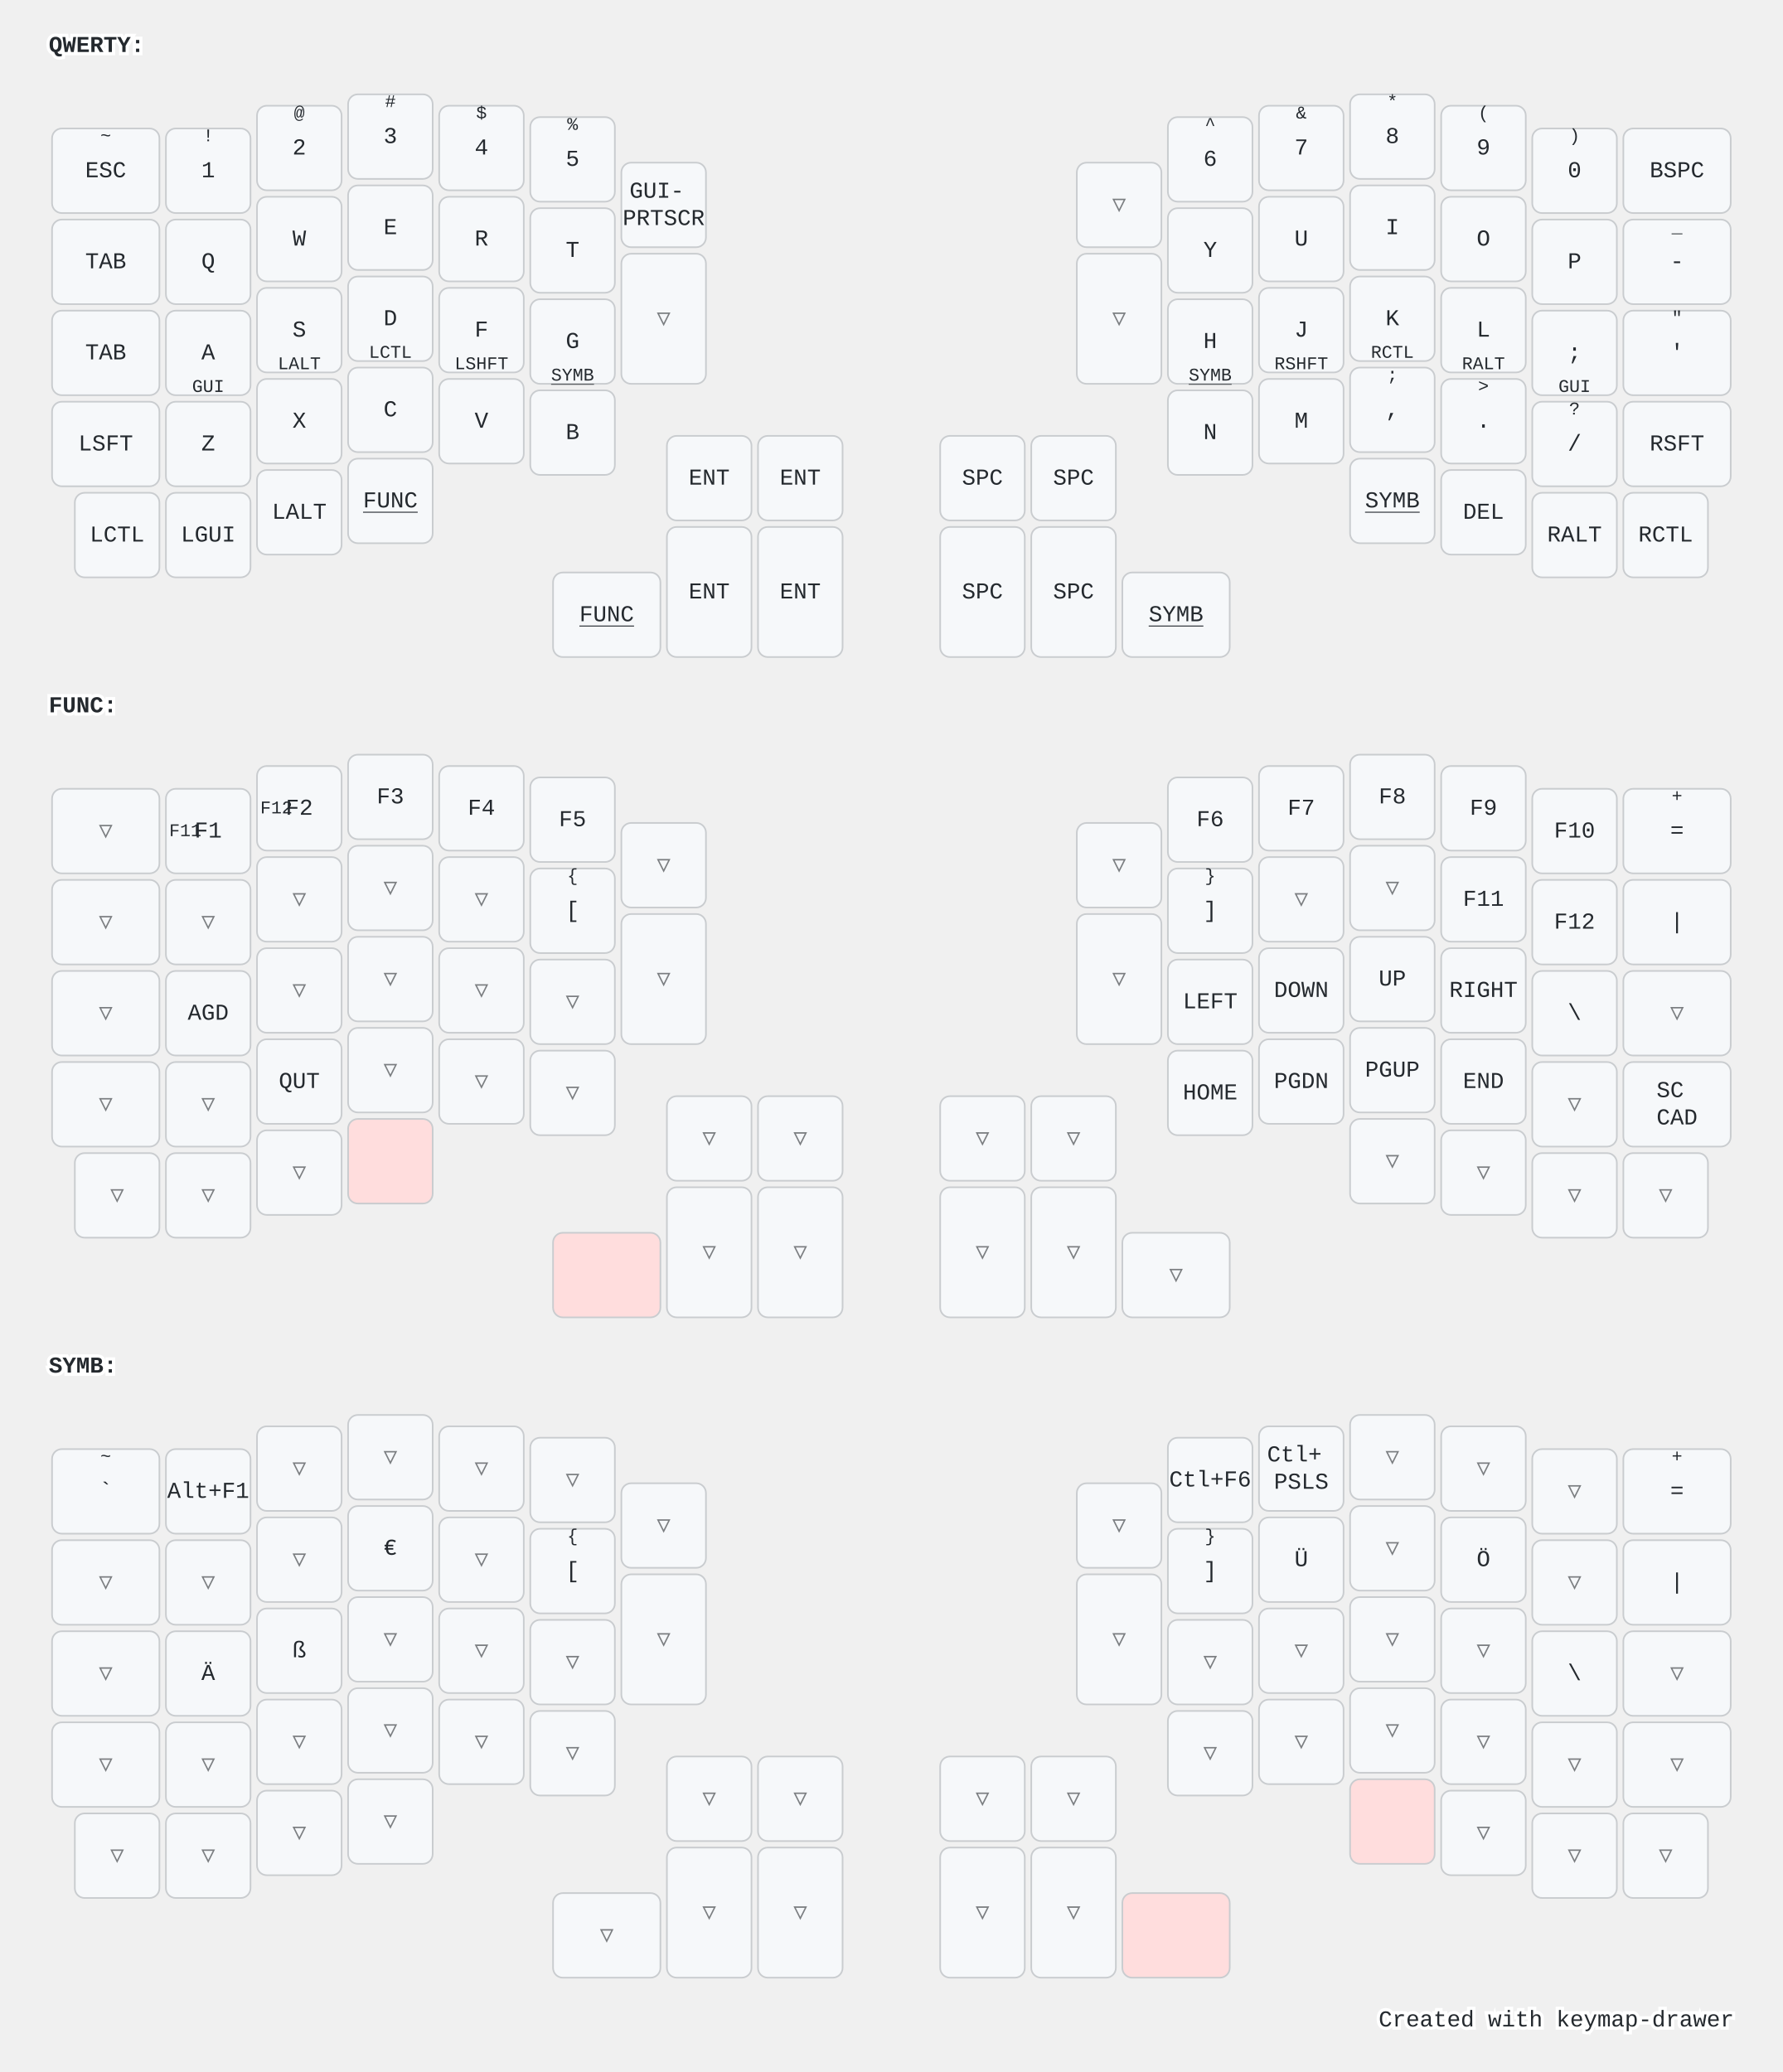
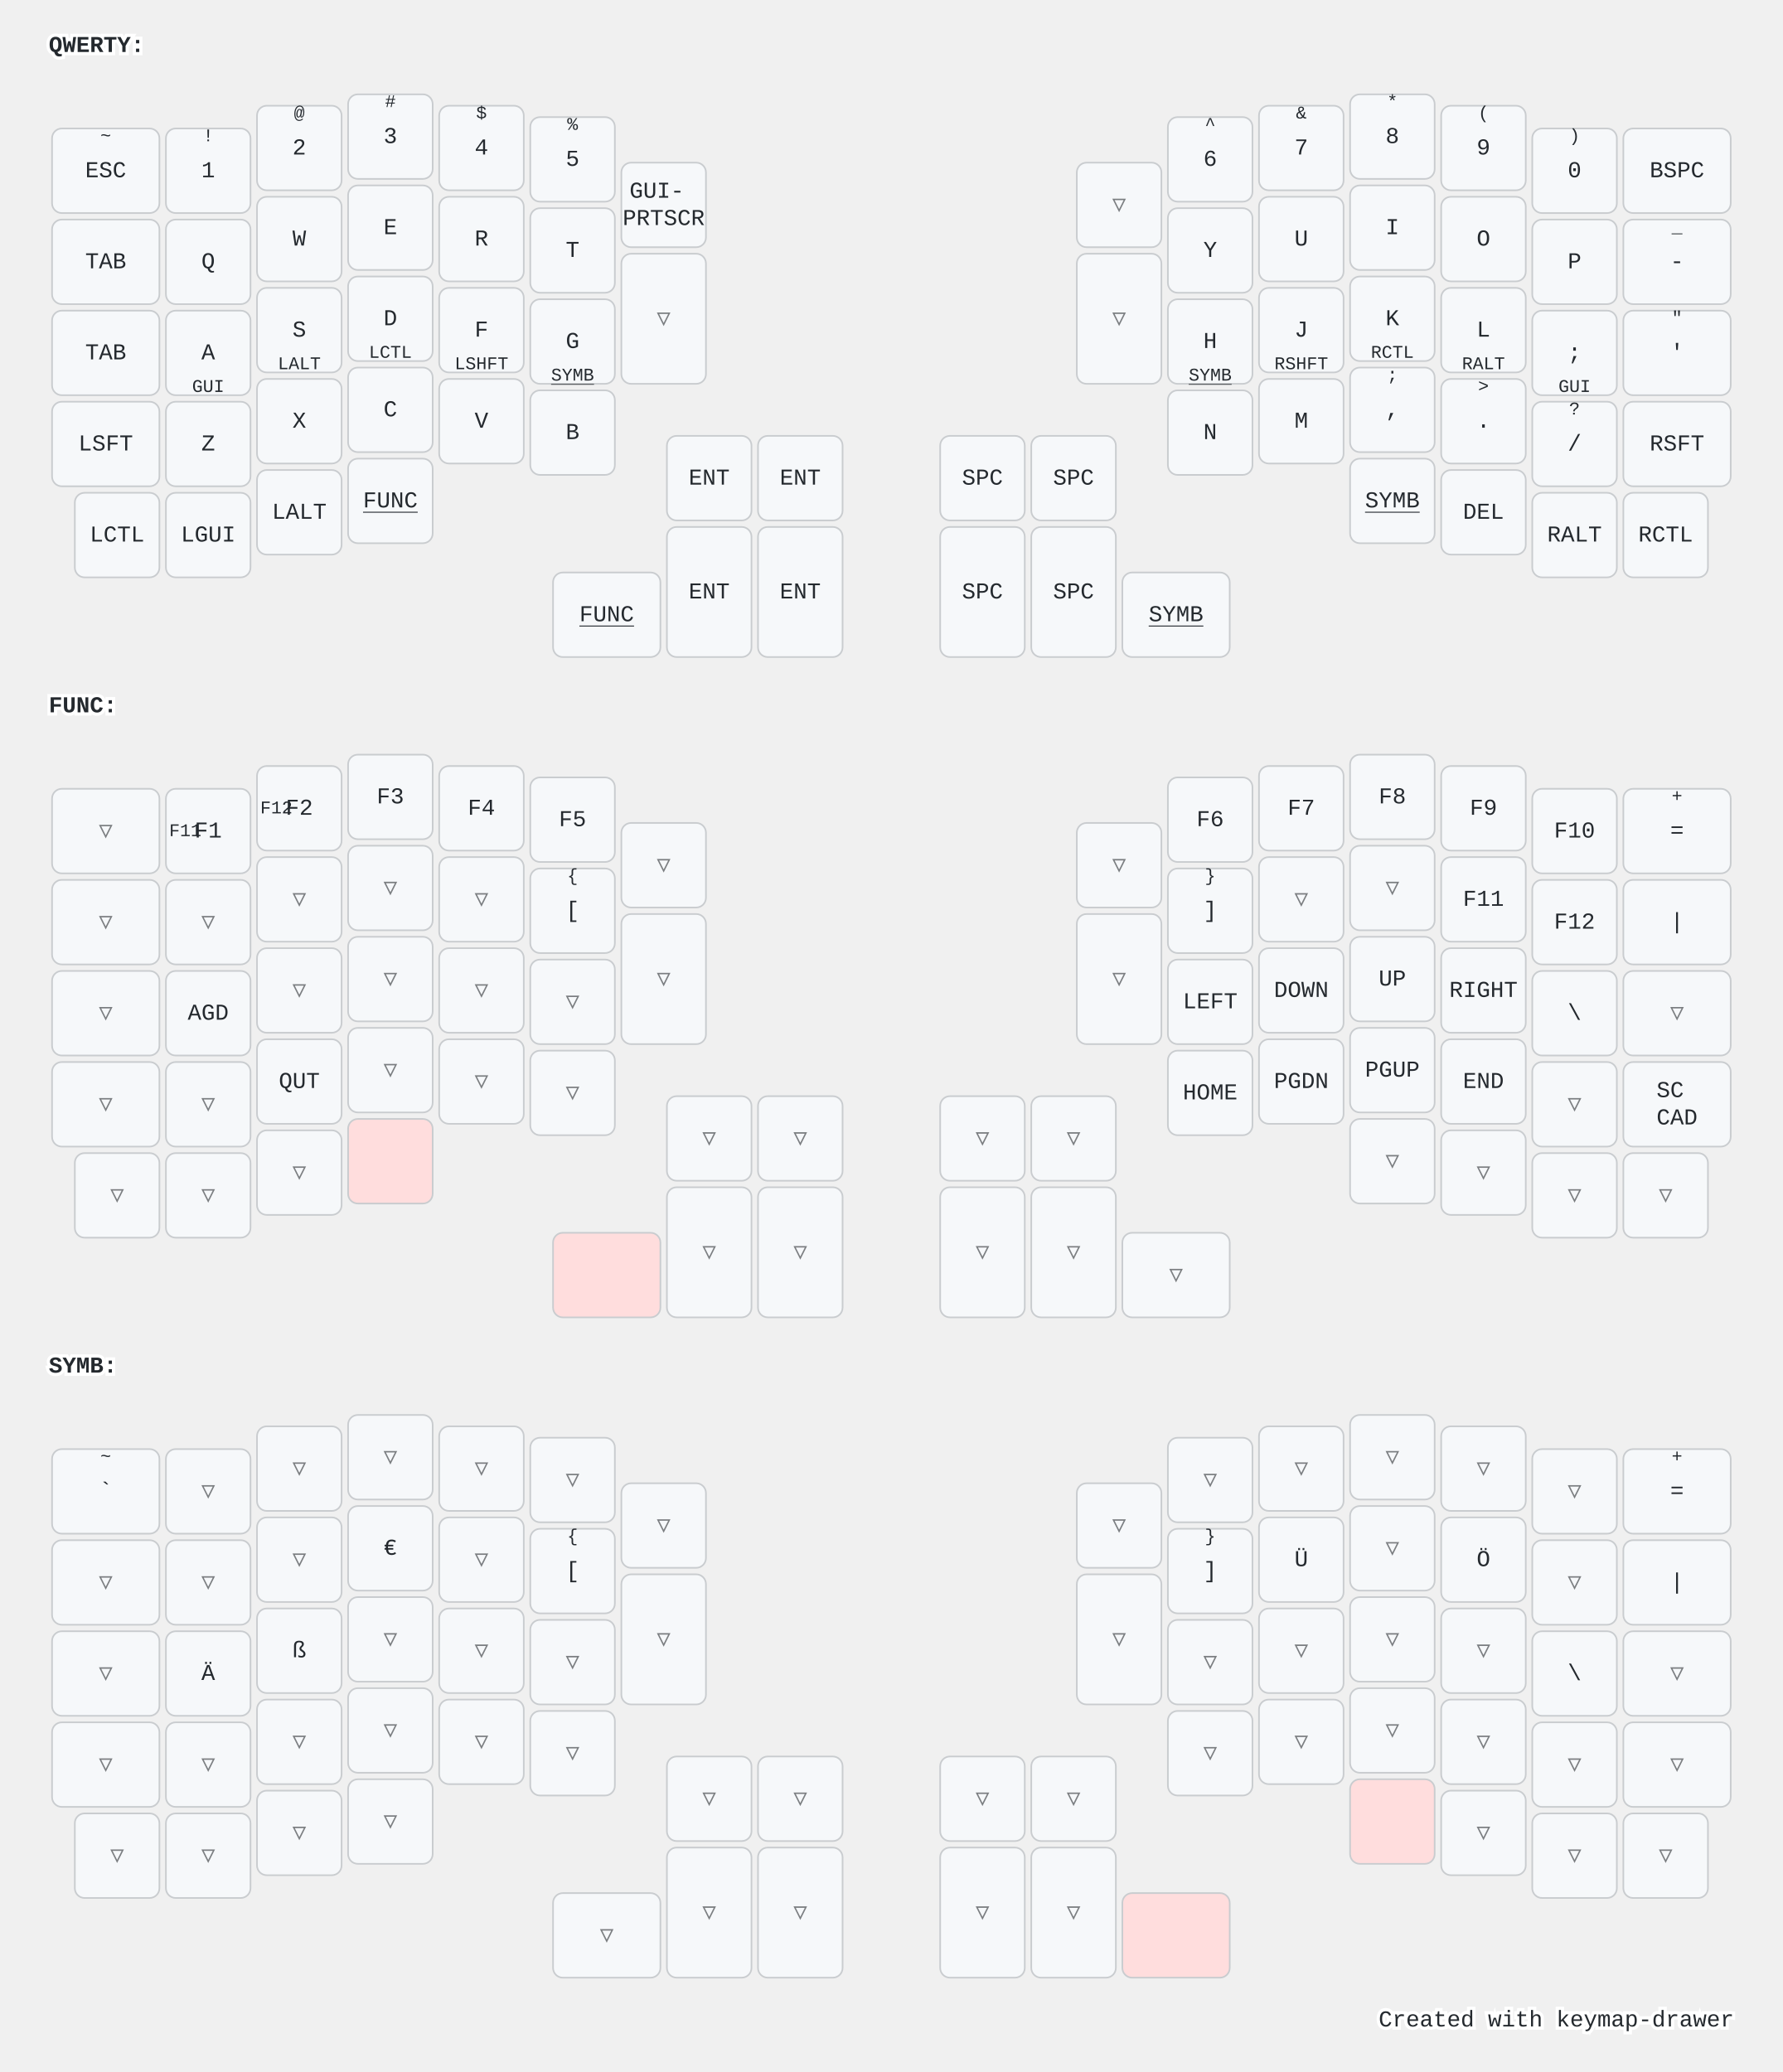
<svg xmlns="http://www.w3.org/2000/svg" width="1096" height="1274" viewBox="0 0 1096 1274" class="keymap">
  <style>/* inherit to force styles through use tags */
svg path {
    fill: inherit;
}

/* font and background color specifications */
svg.keymap {
    font-family: SFMono-Regular,Consolas,Liberation Mono,Menlo,monospace;
    font-size: 14px;
    font-kerning: normal;
    text-rendering: optimizeLegibility;
    fill: #24292e;
}

/* default key styling */
rect.key {
    fill: #f6f8fa;
}

rect.key, rect.combo {
    stroke: #c9cccf;
    stroke-width: 1;
}

/* default key side styling, only used is draw_key_sides is set */
rect.side {
    filter: brightness(90%);
}

/* color accent for combo boxes */
rect.combo, rect.combo-separate {
    fill: #cdf;
}

/* color accent for held keys */
rect.held, rect.combo.held {
    fill: #fdd;
}

/* color accent for ghost (optional) keys */
rect.ghost, rect.combo.ghost {
    stroke-dasharray: 4, 4;
    stroke-width: 2;
}

text {
    text-anchor: middle;
    dominant-baseline: middle;
}

/* styling for layer labels */
text.label {
    font-weight: bold;
    text-anchor: start;
    stroke: white;
    stroke-width: 4;
    paint-order: stroke;
}

/* styling for optional footer */
text.footer {
    text-anchor: end;
    dominant-baseline: auto;
    stroke: white;
    stroke-width: 4;
    paint-order: stroke;
}

/* styling for combo tap, and key non-tap label text */
text.combo, text.hold, text.shifted, text.left, text.right {
    font-size: 11px;
}

text.hold {
    text-anchor: middle;
    dominant-baseline: auto;
}

text.shifted {
    text-anchor: middle;
    dominant-baseline: hanging;
}

text.left {
    text-anchor: start;
}

text.right {
    text-anchor: end;
}

text.layer-activator {
    text-decoration: underline;
}

/* styling for hold/shifted label text in combo box */
text.combo.hold, text.combo.shifted, text.combo.left, text.combo.right {
    font-size: 8px;
}

/* lighter symbol for transparent keys */
text.trans {
    fill: #7b7e81;
}

/* styling for combo dendrons */
path.combo {
    stroke-width: 1;
    stroke: gray;
    fill: none;
}

/* Start Tabler Icons Cleanup */
/* cannot use height/width with glyphs */
.icon-tabler &gt; path {
    fill: inherit;
    stroke: inherit;
    stroke-width: 2;
}
/* hide tabler's default box */
.icon-tabler &gt; path[stroke="none"][fill="none"] {
    visibility: hidden;
}
/* End Tabler Icons Cleanup */

@media (prefers-color-scheme: dark) {
svg.keymap { fill: #d1d6db; }
rect.key { fill: #3f4750; }
rect.key, rect.combo { stroke: #60666c; }
rect.combo, rect.combo-separate { fill: #1f3d7a; }
rect.held, rect.combo.held { fill: #854747; }
text.label, text.footer { stroke: black; }
text.trans { fill: #7e8184; }
path.combo { stroke: #7f7f7f; }

}</style>
  <g transform="translate(30, 0)" class="layer-QWERTY">
    <text x="0" y="28" class="label" id="QWERTY">QWERTY:</text>
    <g transform="translate(0, 56)">
      <g transform="translate(35, 49)" class="key keypos-0">
        <rect rx="6" ry="6" x="-33" y="-26" width="66" height="52" class="key" />
        <text x="0" y="0" class="key tap">ESC</text>
        <text x="0" y="-24" class="key shifted">~</text>
      </g>
      <g transform="translate(98, 49)" class="key keypos-1">
        <rect rx="6" ry="6" x="-26" y="-26" width="52" height="52" class="key" />
        <text x="0" y="0" class="key tap">1</text>
        <text x="0" y="-24" class="key shifted">!</text>
      </g>
      <g transform="translate(154, 35)" class="key keypos-2">
        <rect rx="6" ry="6" x="-26" y="-26" width="52" height="52" class="key" />
        <text x="0" y="0" class="key tap">2</text>
        <text x="0" y="-24" class="key shifted">@</text>
      </g>
      <g transform="translate(210, 28)" class="key keypos-3">
        <rect rx="6" ry="6" x="-26" y="-26" width="52" height="52" class="key" />
        <text x="0" y="0" class="key tap">3</text>
        <text x="0" y="-24" class="key shifted">#</text>
      </g>
      <g transform="translate(266, 35)" class="key keypos-4">
        <rect rx="6" ry="6" x="-26" y="-26" width="52" height="52" class="key" />
        <text x="0" y="0" class="key tap">4</text>
        <text x="0" y="-24" class="key shifted">$</text>
      </g>
      <g transform="translate(322, 42)" class="key keypos-5">
        <rect rx="6" ry="6" x="-26" y="-26" width="52" height="52" class="key" />
        <text x="0" y="0" class="key tap">5</text>
        <text x="0" y="-24" class="key shifted">%</text>
      </g>
      <g transform="translate(714, 42)" class="key keypos-6">
        <rect rx="6" ry="6" x="-26" y="-26" width="52" height="52" class="key" />
        <text x="0" y="0" class="key tap">6</text>
        <text x="0" y="-24" class="key shifted">^</text>
      </g>
      <g transform="translate(770, 35)" class="key keypos-7">
        <rect rx="6" ry="6" x="-26" y="-26" width="52" height="52" class="key" />
        <text x="0" y="0" class="key tap">7</text>
        <text x="0" y="-24" class="key shifted">&amp;</text>
      </g>
      <g transform="translate(826, 28)" class="key keypos-8">
        <rect rx="6" ry="6" x="-26" y="-26" width="52" height="52" class="key" />
        <text x="0" y="0" class="key tap">8</text>
        <text x="0" y="-24" class="key shifted">*</text>
      </g>
      <g transform="translate(882, 35)" class="key keypos-9">
        <rect rx="6" ry="6" x="-26" y="-26" width="52" height="52" class="key" />
        <text x="0" y="0" class="key tap">9</text>
        <text x="0" y="-24" class="key shifted">(</text>
      </g>
      <g transform="translate(938, 49)" class="key keypos-10">
        <rect rx="6" ry="6" x="-26" y="-26" width="52" height="52" class="key" />
        <text x="0" y="0" class="key tap">0</text>
        <text x="0" y="-24" class="key shifted">)</text>
      </g>
      <g transform="translate(1001, 49)" class="key keypos-11">
        <rect rx="6" ry="6" x="-33" y="-26" width="66" height="52" class="key" />
        <text x="0" y="0" class="key tap">BSPC</text>
      </g>
      <g transform="translate(35, 105)" class="key keypos-12">
        <rect rx="6" ry="6" x="-33" y="-26" width="66" height="52" class="key" />
        <text x="0" y="0" class="key tap">TAB</text>
      </g>
      <g transform="translate(98, 105)" class="key keypos-13">
        <rect rx="6" ry="6" x="-26" y="-26" width="52" height="52" class="key" />
        <text x="0" y="0" class="key tap">Q</text>
      </g>
      <g transform="translate(154, 91)" class="key keypos-14">
        <rect rx="6" ry="6" x="-26" y="-26" width="52" height="52" class="key" />
        <text x="0" y="0" class="key tap">W</text>
      </g>
      <g transform="translate(210, 84)" class="key keypos-15">
        <rect rx="6" ry="6" x="-26" y="-26" width="52" height="52" class="key" />
        <text x="0" y="0" class="key tap">E</text>
      </g>
      <g transform="translate(266, 91)" class="key keypos-16">
        <rect rx="6" ry="6" x="-26" y="-26" width="52" height="52" class="key" />
        <text x="0" y="0" class="key tap">R</text>
      </g>
      <g transform="translate(322, 98)" class="key keypos-17">
        <rect rx="6" ry="6" x="-26" y="-26" width="52" height="52" class="key" />
        <text x="0" y="0" class="key tap">T</text>
      </g>
      <g transform="translate(378, 70)" class="key keypos-18">
        <rect rx="6" ry="6" x="-26" y="-26" width="52" height="52" class="key" />
        <text x="0" y="0" class="key tap">
          <tspan x="0" dy="-0.6em">GUI-</tspan>
          <tspan x="0" dy="1.2em">PRTSCR</tspan>
        </text>
      </g>
      <g transform="translate(658, 70)" class="key trans keypos-19">
        <rect rx="6" ry="6" x="-26" y="-26" width="52" height="52" class="key trans" />
        <text x="0" y="0" class="key trans tap">▽</text>
      </g>
      <g transform="translate(714, 98)" class="key keypos-20">
        <rect rx="6" ry="6" x="-26" y="-26" width="52" height="52" class="key" />
        <text x="0" y="0" class="key tap">Y</text>
      </g>
      <g transform="translate(770, 91)" class="key keypos-21">
        <rect rx="6" ry="6" x="-26" y="-26" width="52" height="52" class="key" />
        <text x="0" y="0" class="key tap">U</text>
      </g>
      <g transform="translate(826, 84)" class="key keypos-22">
        <rect rx="6" ry="6" x="-26" y="-26" width="52" height="52" class="key" />
        <text x="0" y="0" class="key tap">I</text>
      </g>
      <g transform="translate(882, 91)" class="key keypos-23">
        <rect rx="6" ry="6" x="-26" y="-26" width="52" height="52" class="key" />
        <text x="0" y="0" class="key tap">O</text>
      </g>
      <g transform="translate(938, 105)" class="key keypos-24">
        <rect rx="6" ry="6" x="-26" y="-26" width="52" height="52" class="key" />
        <text x="0" y="0" class="key tap">P</text>
      </g>
      <g transform="translate(1001, 105)" class="key keypos-25">
        <rect rx="6" ry="6" x="-33" y="-26" width="66" height="52" class="key" />
        <text x="0" y="0" class="key tap">-</text>
        <text x="0" y="-24" class="key shifted">_</text>
      </g>
      <g transform="translate(35, 161)" class="key keypos-26">
        <rect rx="6" ry="6" x="-33" y="-26" width="66" height="52" class="key" />
        <text x="0" y="0" class="key tap">TAB</text>
      </g>
      <g transform="translate(98, 161)" class="key keypos-27">
        <rect rx="6" ry="6" x="-26" y="-26" width="52" height="52" class="key" />
        <text x="0" y="0" class="key tap">A</text>
        <text x="0" y="24" class="key hold">GUI</text>
      </g>
      <g transform="translate(154, 147)" class="key keypos-28">
        <rect rx="6" ry="6" x="-26" y="-26" width="52" height="52" class="key" />
        <text x="0" y="0" class="key tap">S</text>
        <text x="0" y="24" class="key hold">LALT</text>
      </g>
      <g transform="translate(210, 140)" class="key keypos-29">
        <rect rx="6" ry="6" x="-26" y="-26" width="52" height="52" class="key" />
        <text x="0" y="0" class="key tap">D</text>
        <text x="0" y="24" class="key hold">LCTL</text>
      </g>
      <g transform="translate(266, 147)" class="key keypos-30">
        <rect rx="6" ry="6" x="-26" y="-26" width="52" height="52" class="key" />
        <text x="0" y="0" class="key tap">F</text>
        <text x="0" y="24" class="key hold">LSHFT</text>
      </g>
      <g transform="translate(322, 154)" class="key keypos-31">
        <rect rx="6" ry="6" x="-26" y="-26" width="52" height="52" class="key" />
        <text x="0" y="0" class="key tap">G</text>
        <a href="#SYMB">
          <text x="0" y="24" class="key hold layer-activator">SYMB</text>
        </a>
      </g>
      <g transform="translate(378, 140)" class="key trans keypos-32">
        <rect rx="6" ry="6" x="-26" y="-40" width="52" height="80" class="key trans" />
        <text x="0" y="0" class="key trans tap">▽</text>
      </g>
      <g transform="translate(658, 140)" class="key trans keypos-33">
        <rect rx="6" ry="6" x="-26" y="-40" width="52" height="80" class="key trans" />
        <text x="0" y="0" class="key trans tap">▽</text>
      </g>
      <g transform="translate(714, 154)" class="key keypos-34">
        <rect rx="6" ry="6" x="-26" y="-26" width="52" height="52" class="key" />
        <text x="0" y="0" class="key tap">H</text>
        <a href="#SYMB">
          <text x="0" y="24" class="key hold layer-activator">SYMB</text>
        </a>
      </g>
      <g transform="translate(770, 147)" class="key keypos-35">
        <rect rx="6" ry="6" x="-26" y="-26" width="52" height="52" class="key" />
        <text x="0" y="0" class="key tap">J</text>
        <text x="0" y="24" class="key hold">RSHFT</text>
      </g>
      <g transform="translate(826, 140)" class="key keypos-36">
        <rect rx="6" ry="6" x="-26" y="-26" width="52" height="52" class="key" />
        <text x="0" y="0" class="key tap">K</text>
        <text x="0" y="24" class="key hold">RCTL</text>
      </g>
      <g transform="translate(882, 147)" class="key keypos-37">
        <rect rx="6" ry="6" x="-26" y="-26" width="52" height="52" class="key" />
        <text x="0" y="0" class="key tap">L</text>
        <text x="0" y="24" class="key hold">RALT</text>
      </g>
      <g transform="translate(938, 161)" class="key keypos-38">
        <rect rx="6" ry="6" x="-26" y="-26" width="52" height="52" class="key" />
        <text x="0" y="0" class="key tap">;</text>
        <text x="0" y="24" class="key hold">GUI</text>
      </g>
      <g transform="translate(1001, 161)" class="key keypos-39">
        <rect rx="6" ry="6" x="-33" y="-26" width="66" height="52" class="key" />
        <text x="0" y="0" class="key tap">'</text>
        <text x="0" y="-24" class="key shifted">"</text>
      </g>
      <g transform="translate(35, 217)" class="key keypos-40">
        <rect rx="6" ry="6" x="-33" y="-26" width="66" height="52" class="key" />
        <text x="0" y="0" class="key tap">LSFT</text>
      </g>
      <g transform="translate(98, 217)" class="key keypos-41">
        <rect rx="6" ry="6" x="-26" y="-26" width="52" height="52" class="key" />
        <text x="0" y="0" class="key tap">Z</text>
      </g>
      <g transform="translate(154, 203)" class="key keypos-42">
        <rect rx="6" ry="6" x="-26" y="-26" width="52" height="52" class="key" />
        <text x="0" y="0" class="key tap">X</text>
      </g>
      <g transform="translate(210, 196)" class="key keypos-43">
        <rect rx="6" ry="6" x="-26" y="-26" width="52" height="52" class="key" />
        <text x="0" y="0" class="key tap">C</text>
      </g>
      <g transform="translate(266, 203)" class="key keypos-44">
        <rect rx="6" ry="6" x="-26" y="-26" width="52" height="52" class="key" />
        <text x="0" y="0" class="key tap">V</text>
      </g>
      <g transform="translate(322, 210)" class="key keypos-45">
        <rect rx="6" ry="6" x="-26" y="-26" width="52" height="52" class="key" />
        <text x="0" y="0" class="key tap">B</text>
      </g>
      <g transform="translate(406, 238)" class="key keypos-46">
        <rect rx="6" ry="6" x="-26" y="-26" width="52" height="52" class="key" />
        <text x="0" y="0" class="key tap">ENT</text>
      </g>
      <g transform="translate(462, 238)" class="key keypos-47">
        <rect rx="6" ry="6" x="-26" y="-26" width="52" height="52" class="key" />
        <text x="0" y="0" class="key tap">ENT</text>
      </g>
      <g transform="translate(574, 238)" class="key keypos-48">
        <rect rx="6" ry="6" x="-26" y="-26" width="52" height="52" class="key" />
        <text x="0" y="0" class="key tap">SPC</text>
      </g>
      <g transform="translate(630, 238)" class="key keypos-49">
        <rect rx="6" ry="6" x="-26" y="-26" width="52" height="52" class="key" />
        <text x="0" y="0" class="key tap">SPC</text>
      </g>
      <g transform="translate(714, 210)" class="key keypos-50">
        <rect rx="6" ry="6" x="-26" y="-26" width="52" height="52" class="key" />
        <text x="0" y="0" class="key tap">N</text>
      </g>
      <g transform="translate(770, 203)" class="key keypos-51">
        <rect rx="6" ry="6" x="-26" y="-26" width="52" height="52" class="key" />
        <text x="0" y="0" class="key tap">M</text>
      </g>
      <g transform="translate(826, 196)" class="key keypos-52">
        <rect rx="6" ry="6" x="-26" y="-26" width="52" height="52" class="key" />
        <text x="0" y="0" class="key tap">,</text>
        <text x="0" y="-24" class="key shifted">;</text>
      </g>
      <g transform="translate(882, 203)" class="key keypos-53">
        <rect rx="6" ry="6" x="-26" y="-26" width="52" height="52" class="key" />
        <text x="0" y="0" class="key tap">.</text>
        <text x="0" y="-24" class="key shifted">&gt;</text>
      </g>
      <g transform="translate(938, 217)" class="key keypos-54">
        <rect rx="6" ry="6" x="-26" y="-26" width="52" height="52" class="key" />
        <text x="0" y="0" class="key tap">/</text>
        <text x="0" y="-24" class="key shifted">?</text>
      </g>
      <g transform="translate(1001, 217)" class="key keypos-55">
        <rect rx="6" ry="6" x="-33" y="-26" width="66" height="52" class="key" />
        <text x="0" y="0" class="key tap">RSFT</text>
      </g>
      <g transform="translate(42, 273)" class="key keypos-56">
        <rect rx="6" ry="6" x="-26" y="-26" width="52" height="52" class="key" />
        <text x="0" y="0" class="key tap">LCTL</text>
      </g>
      <g transform="translate(98, 273)" class="key keypos-57">
        <rect rx="6" ry="6" x="-26" y="-26" width="52" height="52" class="key" />
        <text x="0" y="0" class="key tap">LGUI</text>
      </g>
      <g transform="translate(154, 259)" class="key keypos-58">
        <rect rx="6" ry="6" x="-26" y="-26" width="52" height="52" class="key" />
        <text x="0" y="0" class="key tap">LALT</text>
      </g>
      <g transform="translate(210, 252)" class="key keypos-59">
        <rect rx="6" ry="6" x="-26" y="-26" width="52" height="52" class="key" />
        <a href="#FUNC">
          <text x="0" y="0" class="key tap layer-activator">FUNC</text>
        </a>
      </g>
      <g transform="translate(343, 322)" class="key keypos-60">
        <rect rx="6" ry="6" x="-33" y="-26" width="66" height="52" class="key" />
        <a href="#FUNC">
          <text x="0" y="0" class="key tap layer-activator">FUNC</text>
        </a>
      </g>
      <g transform="translate(406, 308)" class="key keypos-61">
        <rect rx="6" ry="6" x="-26" y="-40" width="52" height="80" class="key" />
        <text x="0" y="0" class="key tap">ENT</text>
      </g>
      <g transform="translate(462, 308)" class="key keypos-62">
        <rect rx="6" ry="6" x="-26" y="-40" width="52" height="80" class="key" />
        <text x="0" y="0" class="key tap">ENT</text>
      </g>
      <g transform="translate(574, 308)" class="key keypos-63">
        <rect rx="6" ry="6" x="-26" y="-40" width="52" height="80" class="key" />
        <text x="0" y="0" class="key tap">SPC</text>
      </g>
      <g transform="translate(630, 308)" class="key keypos-64">
        <rect rx="6" ry="6" x="-26" y="-40" width="52" height="80" class="key" />
        <text x="0" y="0" class="key tap">SPC</text>
      </g>
      <g transform="translate(693, 322)" class="key keypos-65">
        <rect rx="6" ry="6" x="-33" y="-26" width="66" height="52" class="key" />
        <a href="#SYMB">
          <text x="0" y="0" class="key tap layer-activator">SYMB</text>
        </a>
      </g>
      <g transform="translate(826, 252)" class="key keypos-66">
        <rect rx="6" ry="6" x="-26" y="-26" width="52" height="52" class="key" />
        <a href="#SYMB">
          <text x="0" y="0" class="key tap layer-activator">SYMB</text>
        </a>
      </g>
      <g transform="translate(882, 259)" class="key keypos-67">
        <rect rx="6" ry="6" x="-26" y="-26" width="52" height="52" class="key" />
        <text x="0" y="0" class="key tap">DEL</text>
      </g>
      <g transform="translate(938, 273)" class="key keypos-68">
        <rect rx="6" ry="6" x="-26" y="-26" width="52" height="52" class="key" />
        <text x="0" y="0" class="key tap">RALT</text>
      </g>
      <g transform="translate(994, 273)" class="key keypos-69">
        <rect rx="6" ry="6" x="-26" y="-26" width="52" height="52" class="key" />
        <text x="0" y="0" class="key tap">RCTL</text>
      </g>
    </g>
  </g>
  <g transform="translate(30, 406)" class="layer-FUNC">
    <text x="0" y="28" class="label" id="FUNC">FUNC:</text>
    <g transform="translate(0, 56)">
      <g transform="translate(35, 49)" class="key trans keypos-0">
        <rect rx="6" ry="6" x="-33" y="-26" width="66" height="52" class="key trans" />
        <text x="0" y="0" class="key trans tap">▽</text>
      </g>
      <g transform="translate(98, 49)" class="key keypos-1">
        <rect rx="6" ry="6" x="-26" y="-26" width="52" height="52" class="key" />
        <text x="0" y="0" class="key tap">F1</text>
        <text x="-24" y="0" class="key left">F11</text>
      </g>
      <g transform="translate(154, 35)" class="key keypos-2">
        <rect rx="6" ry="6" x="-26" y="-26" width="52" height="52" class="key" />
        <text x="0" y="0" class="key tap">F2</text>
        <text x="-24" y="0" class="key left">F12</text>
      </g>
      <g transform="translate(210, 28)" class="key keypos-3">
        <rect rx="6" ry="6" x="-26" y="-26" width="52" height="52" class="key" />
        <text x="0" y="0" class="key tap">F3</text>
      </g>
      <g transform="translate(266, 35)" class="key keypos-4">
        <rect rx="6" ry="6" x="-26" y="-26" width="52" height="52" class="key" />
        <text x="0" y="0" class="key tap">F4</text>
      </g>
      <g transform="translate(322, 42)" class="key keypos-5">
        <rect rx="6" ry="6" x="-26" y="-26" width="52" height="52" class="key" />
        <text x="0" y="0" class="key tap">F5</text>
      </g>
      <g transform="translate(714, 42)" class="key keypos-6">
        <rect rx="6" ry="6" x="-26" y="-26" width="52" height="52" class="key" />
        <text x="0" y="0" class="key tap">F6</text>
      </g>
      <g transform="translate(770, 35)" class="key keypos-7">
        <rect rx="6" ry="6" x="-26" y="-26" width="52" height="52" class="key" />
        <text x="0" y="0" class="key tap">F7</text>
      </g>
      <g transform="translate(826, 28)" class="key keypos-8">
        <rect rx="6" ry="6" x="-26" y="-26" width="52" height="52" class="key" />
        <text x="0" y="0" class="key tap">F8</text>
      </g>
      <g transform="translate(882, 35)" class="key keypos-9">
        <rect rx="6" ry="6" x="-26" y="-26" width="52" height="52" class="key" />
        <text x="0" y="0" class="key tap">F9</text>
      </g>
      <g transform="translate(938, 49)" class="key keypos-10">
        <rect rx="6" ry="6" x="-26" y="-26" width="52" height="52" class="key" />
        <text x="0" y="0" class="key tap">F10</text>
      </g>
      <g transform="translate(1001, 49)" class="key keypos-11">
        <rect rx="6" ry="6" x="-33" y="-26" width="66" height="52" class="key" />
        <text x="0" y="0" class="key tap">=</text>
        <text x="0" y="-24" class="key shifted">+</text>
      </g>
      <g transform="translate(35, 105)" class="key trans keypos-12">
        <rect rx="6" ry="6" x="-33" y="-26" width="66" height="52" class="key trans" />
        <text x="0" y="0" class="key trans tap">▽</text>
      </g>
      <g transform="translate(98, 105)" class="key trans keypos-13">
        <rect rx="6" ry="6" x="-26" y="-26" width="52" height="52" class="key trans" />
        <text x="0" y="0" class="key trans tap">▽</text>
      </g>
      <g transform="translate(154, 91)" class="key trans keypos-14">
        <rect rx="6" ry="6" x="-26" y="-26" width="52" height="52" class="key trans" />
        <text x="0" y="0" class="key trans tap">▽</text>
      </g>
      <g transform="translate(210, 84)" class="key trans keypos-15">
        <rect rx="6" ry="6" x="-26" y="-26" width="52" height="52" class="key trans" />
        <text x="0" y="0" class="key trans tap">▽</text>
      </g>
      <g transform="translate(266, 91)" class="key trans keypos-16">
        <rect rx="6" ry="6" x="-26" y="-26" width="52" height="52" class="key trans" />
        <text x="0" y="0" class="key trans tap">▽</text>
      </g>
      <g transform="translate(322, 98)" class="key keypos-17">
        <rect rx="6" ry="6" x="-26" y="-26" width="52" height="52" class="key" />
        <text x="0" y="0" class="key tap">[</text>
        <text x="0" y="-24" class="key shifted">{</text>
      </g>
      <g transform="translate(378, 70)" class="key trans keypos-18">
        <rect rx="6" ry="6" x="-26" y="-26" width="52" height="52" class="key trans" />
        <text x="0" y="0" class="key trans tap">▽</text>
      </g>
      <g transform="translate(658, 70)" class="key trans keypos-19">
        <rect rx="6" ry="6" x="-26" y="-26" width="52" height="52" class="key trans" />
        <text x="0" y="0" class="key trans tap">▽</text>
      </g>
      <g transform="translate(714, 98)" class="key keypos-20">
        <rect rx="6" ry="6" x="-26" y="-26" width="52" height="52" class="key" />
        <text x="0" y="0" class="key tap">]</text>
        <text x="0" y="-24" class="key shifted">}</text>
      </g>
      <g transform="translate(770, 91)" class="key trans keypos-21">
        <rect rx="6" ry="6" x="-26" y="-26" width="52" height="52" class="key trans" />
        <text x="0" y="0" class="key trans tap">▽</text>
      </g>
      <g transform="translate(826, 84)" class="key trans keypos-22">
        <rect rx="6" ry="6" x="-26" y="-26" width="52" height="52" class="key trans" />
        <text x="0" y="0" class="key trans tap">▽</text>
      </g>
      <g transform="translate(882, 91)" class="key keypos-23">
        <rect rx="6" ry="6" x="-26" y="-26" width="52" height="52" class="key" />
        <text x="0" y="0" class="key tap">F11</text>
      </g>
      <g transform="translate(938, 105)" class="key keypos-24">
        <rect rx="6" ry="6" x="-26" y="-26" width="52" height="52" class="key" />
        <text x="0" y="0" class="key tap">F12</text>
      </g>
      <g transform="translate(1001, 105)" class="key keypos-25">
        <rect rx="6" ry="6" x="-33" y="-26" width="66" height="52" class="key" />
        <text x="0" y="0" class="key tap">|</text>
      </g>
      <g transform="translate(35, 161)" class="key trans keypos-26">
        <rect rx="6" ry="6" x="-33" y="-26" width="66" height="52" class="key trans" />
        <text x="0" y="0" class="key trans tap">▽</text>
      </g>
      <g transform="translate(98, 161)" class="key keypos-27">
        <rect rx="6" ry="6" x="-26" y="-26" width="52" height="52" class="key" />
        <text x="0" y="0" class="key tap">AGD</text>
      </g>
      <g transform="translate(154, 147)" class="key trans keypos-28">
        <rect rx="6" ry="6" x="-26" y="-26" width="52" height="52" class="key trans" />
        <text x="0" y="0" class="key trans tap">▽</text>
      </g>
      <g transform="translate(210, 140)" class="key trans keypos-29">
        <rect rx="6" ry="6" x="-26" y="-26" width="52" height="52" class="key trans" />
        <text x="0" y="0" class="key trans tap">▽</text>
      </g>
      <g transform="translate(266, 147)" class="key trans keypos-30">
        <rect rx="6" ry="6" x="-26" y="-26" width="52" height="52" class="key trans" />
        <text x="0" y="0" class="key trans tap">▽</text>
      </g>
      <g transform="translate(322, 154)" class="key trans keypos-31">
        <rect rx="6" ry="6" x="-26" y="-26" width="52" height="52" class="key trans" />
        <text x="0" y="0" class="key trans tap">▽</text>
      </g>
      <g transform="translate(378, 140)" class="key trans keypos-32">
        <rect rx="6" ry="6" x="-26" y="-40" width="52" height="80" class="key trans" />
        <text x="0" y="0" class="key trans tap">▽</text>
      </g>
      <g transform="translate(658, 140)" class="key trans keypos-33">
        <rect rx="6" ry="6" x="-26" y="-40" width="52" height="80" class="key trans" />
        <text x="0" y="0" class="key trans tap">▽</text>
      </g>
      <g transform="translate(714, 154)" class="key keypos-34">
        <rect rx="6" ry="6" x="-26" y="-26" width="52" height="52" class="key" />
        <text x="0" y="0" class="key tap">LEFT</text>
      </g>
      <g transform="translate(770, 147)" class="key keypos-35">
        <rect rx="6" ry="6" x="-26" y="-26" width="52" height="52" class="key" />
        <text x="0" y="0" class="key tap">DOWN</text>
      </g>
      <g transform="translate(826, 140)" class="key keypos-36">
        <rect rx="6" ry="6" x="-26" y="-26" width="52" height="52" class="key" />
        <text x="0" y="0" class="key tap">UP</text>
      </g>
      <g transform="translate(882, 147)" class="key keypos-37">
        <rect rx="6" ry="6" x="-26" y="-26" width="52" height="52" class="key" />
        <text x="0" y="0" class="key tap">RIGHT</text>
      </g>
      <g transform="translate(938, 161)" class="key keypos-38">
        <rect rx="6" ry="6" x="-26" y="-26" width="52" height="52" class="key" />
        <text x="0" y="0" class="key tap">\</text>
      </g>
      <g transform="translate(1001, 161)" class="key trans keypos-39">
        <rect rx="6" ry="6" x="-33" y="-26" width="66" height="52" class="key trans" />
        <text x="0" y="0" class="key trans tap">▽</text>
      </g>
      <g transform="translate(35, 217)" class="key trans keypos-40">
        <rect rx="6" ry="6" x="-33" y="-26" width="66" height="52" class="key trans" />
        <text x="0" y="0" class="key trans tap">▽</text>
      </g>
      <g transform="translate(98, 217)" class="key trans keypos-41">
        <rect rx="6" ry="6" x="-26" y="-26" width="52" height="52" class="key trans" />
        <text x="0" y="0" class="key trans tap">▽</text>
      </g>
      <g transform="translate(154, 203)" class="key keypos-42">
        <rect rx="6" ry="6" x="-26" y="-26" width="52" height="52" class="key" />
        <text x="0" y="0" class="key tap">QUT</text>
      </g>
      <g transform="translate(210, 196)" class="key trans keypos-43">
        <rect rx="6" ry="6" x="-26" y="-26" width="52" height="52" class="key trans" />
        <text x="0" y="0" class="key trans tap">▽</text>
      </g>
      <g transform="translate(266, 203)" class="key trans keypos-44">
        <rect rx="6" ry="6" x="-26" y="-26" width="52" height="52" class="key trans" />
        <text x="0" y="0" class="key trans tap">▽</text>
      </g>
      <g transform="translate(322, 210)" class="key trans keypos-45">
        <rect rx="6" ry="6" x="-26" y="-26" width="52" height="52" class="key trans" />
        <text x="0" y="0" class="key trans tap">▽</text>
      </g>
      <g transform="translate(406, 238)" class="key trans keypos-46">
        <rect rx="6" ry="6" x="-26" y="-26" width="52" height="52" class="key trans" />
        <text x="0" y="0" class="key trans tap">▽</text>
      </g>
      <g transform="translate(462, 238)" class="key trans keypos-47">
        <rect rx="6" ry="6" x="-26" y="-26" width="52" height="52" class="key trans" />
        <text x="0" y="0" class="key trans tap">▽</text>
      </g>
      <g transform="translate(574, 238)" class="key trans keypos-48">
        <rect rx="6" ry="6" x="-26" y="-26" width="52" height="52" class="key trans" />
        <text x="0" y="0" class="key trans tap">▽</text>
      </g>
      <g transform="translate(630, 238)" class="key trans keypos-49">
        <rect rx="6" ry="6" x="-26" y="-26" width="52" height="52" class="key trans" />
        <text x="0" y="0" class="key trans tap">▽</text>
      </g>
      <g transform="translate(714, 210)" class="key keypos-50">
        <rect rx="6" ry="6" x="-26" y="-26" width="52" height="52" class="key" />
        <text x="0" y="0" class="key tap">HOME</text>
      </g>
      <g transform="translate(770, 203)" class="key keypos-51">
        <rect rx="6" ry="6" x="-26" y="-26" width="52" height="52" class="key" />
        <text x="0" y="0" class="key tap">PGDN</text>
      </g>
      <g transform="translate(826, 196)" class="key keypos-52">
        <rect rx="6" ry="6" x="-26" y="-26" width="52" height="52" class="key" />
        <text x="0" y="0" class="key tap">PGUP</text>
      </g>
      <g transform="translate(882, 203)" class="key keypos-53">
        <rect rx="6" ry="6" x="-26" y="-26" width="52" height="52" class="key" />
        <text x="0" y="0" class="key tap">END</text>
      </g>
      <g transform="translate(938, 217)" class="key trans keypos-54">
        <rect rx="6" ry="6" x="-26" y="-26" width="52" height="52" class="key trans" />
        <text x="0" y="0" class="key trans tap">▽</text>
      </g>
      <g transform="translate(1001, 217)" class="key keypos-55">
        <rect rx="6" ry="6" x="-33" y="-26" width="66" height="52" class="key" />
        <text x="0" y="0" class="key tap">
          <tspan x="0" dy="-0.6em">SC</tspan>
          <tspan x="0" dy="1.2em">CAD</tspan>
        </text>
      </g>
      <g transform="translate(42, 273)" class="key trans keypos-56">
        <rect rx="6" ry="6" x="-26" y="-26" width="52" height="52" class="key trans" />
        <text x="0" y="0" class="key trans tap">▽</text>
      </g>
      <g transform="translate(98, 273)" class="key trans keypos-57">
        <rect rx="6" ry="6" x="-26" y="-26" width="52" height="52" class="key trans" />
        <text x="0" y="0" class="key trans tap">▽</text>
      </g>
      <g transform="translate(154, 259)" class="key trans keypos-58">
        <rect rx="6" ry="6" x="-26" y="-26" width="52" height="52" class="key trans" />
        <text x="0" y="0" class="key trans tap">▽</text>
      </g>
      <g transform="translate(210, 252)" class="key held keypos-59">
        <rect rx="6" ry="6" x="-26" y="-26" width="52" height="52" class="key held" />
      </g>
      <g transform="translate(343, 322)" class="key held keypos-60">
        <rect rx="6" ry="6" x="-33" y="-26" width="66" height="52" class="key held" />
      </g>
      <g transform="translate(406, 308)" class="key trans keypos-61">
        <rect rx="6" ry="6" x="-26" y="-40" width="52" height="80" class="key trans" />
        <text x="0" y="0" class="key trans tap">▽</text>
      </g>
      <g transform="translate(462, 308)" class="key trans keypos-62">
        <rect rx="6" ry="6" x="-26" y="-40" width="52" height="80" class="key trans" />
        <text x="0" y="0" class="key trans tap">▽</text>
      </g>
      <g transform="translate(574, 308)" class="key trans keypos-63">
        <rect rx="6" ry="6" x="-26" y="-40" width="52" height="80" class="key trans" />
        <text x="0" y="0" class="key trans tap">▽</text>
      </g>
      <g transform="translate(630, 308)" class="key trans keypos-64">
        <rect rx="6" ry="6" x="-26" y="-40" width="52" height="80" class="key trans" />
        <text x="0" y="0" class="key trans tap">▽</text>
      </g>
      <g transform="translate(693, 322)" class="key trans keypos-65">
        <rect rx="6" ry="6" x="-33" y="-26" width="66" height="52" class="key trans" />
        <text x="0" y="0" class="key trans tap">▽</text>
      </g>
      <g transform="translate(826, 252)" class="key trans keypos-66">
        <rect rx="6" ry="6" x="-26" y="-26" width="52" height="52" class="key trans" />
        <text x="0" y="0" class="key trans tap">▽</text>
      </g>
      <g transform="translate(882, 259)" class="key trans keypos-67">
        <rect rx="6" ry="6" x="-26" y="-26" width="52" height="52" class="key trans" />
        <text x="0" y="0" class="key trans tap">▽</text>
      </g>
      <g transform="translate(938, 273)" class="key trans keypos-68">
        <rect rx="6" ry="6" x="-26" y="-26" width="52" height="52" class="key trans" />
        <text x="0" y="0" class="key trans tap">▽</text>
      </g>
      <g transform="translate(994, 273)" class="key trans keypos-69">
        <rect rx="6" ry="6" x="-26" y="-26" width="52" height="52" class="key trans" />
        <text x="0" y="0" class="key trans tap">▽</text>
      </g>
    </g>
  </g>
  <g transform="translate(30, 812)" class="layer-SYMB">
    <text x="0" y="28" class="label" id="SYMB">SYMB:</text>
    <g transform="translate(0, 56)">
      <g transform="translate(35, 49)" class="key keypos-0">
        <rect rx="6" ry="6" x="-33" y="-26" width="66" height="52" class="key" />
        <text x="0" y="0" class="key tap">`</text>
        <text x="0" y="-24" class="key shifted">~</text>
      </g>
-       <g transform="translate(98, 49)" class="key keypos-1">
-         <rect rx="6" ry="6" x="-26" y="-26" width="52" height="52" class="key" />
-         <text x="0" y="0" class="key tap">Alt+F1</text>
+       <g transform="translate(98, 49)" class="key trans keypos-1">
+         <rect rx="6" ry="6" x="-26" y="-26" width="52" height="52" class="key trans" />
+         <text x="0" y="0" class="key trans tap">▽</text>
      </g>
      <g transform="translate(154, 35)" class="key trans keypos-2">
        <rect rx="6" ry="6" x="-26" y="-26" width="52" height="52" class="key trans" />
        <text x="0" y="0" class="key trans tap">▽</text>
      </g>
      <g transform="translate(210, 28)" class="key trans keypos-3">
        <rect rx="6" ry="6" x="-26" y="-26" width="52" height="52" class="key trans" />
        <text x="0" y="0" class="key trans tap">▽</text>
      </g>
      <g transform="translate(266, 35)" class="key trans keypos-4">
        <rect rx="6" ry="6" x="-26" y="-26" width="52" height="52" class="key trans" />
        <text x="0" y="0" class="key trans tap">▽</text>
      </g>
      <g transform="translate(322, 42)" class="key trans keypos-5">
        <rect rx="6" ry="6" x="-26" y="-26" width="52" height="52" class="key trans" />
        <text x="0" y="0" class="key trans tap">▽</text>
      </g>
-       <g transform="translate(714, 42)" class="key keypos-6">
-         <rect rx="6" ry="6" x="-26" y="-26" width="52" height="52" class="key" />
-         <text x="0" y="0" class="key tap">Ctl+F6</text>
-       </g>
-       <g transform="translate(770, 35)" class="key keypos-7">
-         <rect rx="6" ry="6" x="-26" y="-26" width="52" height="52" class="key" />
-         <text x="0" y="0" class="key tap">
-           <tspan x="0" dy="-0.6em">Ctl+</tspan>
-           <tspan x="0" dy="1.2em">PSLS</tspan>
-         </text>
+       <g transform="translate(714, 42)" class="key trans keypos-6">
+         <rect rx="6" ry="6" x="-26" y="-26" width="52" height="52" class="key trans" />
+         <text x="0" y="0" class="key trans tap">▽</text>
+       </g>
+       <g transform="translate(770, 35)" class="key trans keypos-7">
+         <rect rx="6" ry="6" x="-26" y="-26" width="52" height="52" class="key trans" />
+         <text x="0" y="0" class="key trans tap">▽</text>
      </g>
      <g transform="translate(826, 28)" class="key trans keypos-8">
        <rect rx="6" ry="6" x="-26" y="-26" width="52" height="52" class="key trans" />
        <text x="0" y="0" class="key trans tap">▽</text>
      </g>
      <g transform="translate(882, 35)" class="key trans keypos-9">
        <rect rx="6" ry="6" x="-26" y="-26" width="52" height="52" class="key trans" />
        <text x="0" y="0" class="key trans tap">▽</text>
      </g>
      <g transform="translate(938, 49)" class="key trans keypos-10">
        <rect rx="6" ry="6" x="-26" y="-26" width="52" height="52" class="key trans" />
        <text x="0" y="0" class="key trans tap">▽</text>
      </g>
      <g transform="translate(1001, 49)" class="key keypos-11">
        <rect rx="6" ry="6" x="-33" y="-26" width="66" height="52" class="key" />
        <text x="0" y="0" class="key tap">=</text>
        <text x="0" y="-24" class="key shifted">+</text>
      </g>
      <g transform="translate(35, 105)" class="key trans keypos-12">
        <rect rx="6" ry="6" x="-33" y="-26" width="66" height="52" class="key trans" />
        <text x="0" y="0" class="key trans tap">▽</text>
      </g>
      <g transform="translate(98, 105)" class="key trans keypos-13">
        <rect rx="6" ry="6" x="-26" y="-26" width="52" height="52" class="key trans" />
        <text x="0" y="0" class="key trans tap">▽</text>
      </g>
      <g transform="translate(154, 91)" class="key trans keypos-14">
        <rect rx="6" ry="6" x="-26" y="-26" width="52" height="52" class="key trans" />
        <text x="0" y="0" class="key trans tap">▽</text>
      </g>
      <g transform="translate(210, 84)" class="key keypos-15">
        <rect rx="6" ry="6" x="-26" y="-26" width="52" height="52" class="key" />
        <text x="0" y="0" class="key tap">€</text>
      </g>
      <g transform="translate(266, 91)" class="key trans keypos-16">
        <rect rx="6" ry="6" x="-26" y="-26" width="52" height="52" class="key trans" />
        <text x="0" y="0" class="key trans tap">▽</text>
      </g>
      <g transform="translate(322, 98)" class="key keypos-17">
        <rect rx="6" ry="6" x="-26" y="-26" width="52" height="52" class="key" />
        <text x="0" y="0" class="key tap">[</text>
        <text x="0" y="-24" class="key shifted">{</text>
      </g>
      <g transform="translate(378, 70)" class="key trans keypos-18">
        <rect rx="6" ry="6" x="-26" y="-26" width="52" height="52" class="key trans" />
        <text x="0" y="0" class="key trans tap">▽</text>
      </g>
      <g transform="translate(658, 70)" class="key trans keypos-19">
        <rect rx="6" ry="6" x="-26" y="-26" width="52" height="52" class="key trans" />
        <text x="0" y="0" class="key trans tap">▽</text>
      </g>
      <g transform="translate(714, 98)" class="key keypos-20">
        <rect rx="6" ry="6" x="-26" y="-26" width="52" height="52" class="key" />
        <text x="0" y="0" class="key tap">]</text>
        <text x="0" y="-24" class="key shifted">}</text>
      </g>
      <g transform="translate(770, 91)" class="key keypos-21">
        <rect rx="6" ry="6" x="-26" y="-26" width="52" height="52" class="key" />
        <text x="0" y="0" class="key tap">Ü</text>
      </g>
      <g transform="translate(826, 84)" class="key trans keypos-22">
        <rect rx="6" ry="6" x="-26" y="-26" width="52" height="52" class="key trans" />
        <text x="0" y="0" class="key trans tap">▽</text>
      </g>
      <g transform="translate(882, 91)" class="key keypos-23">
        <rect rx="6" ry="6" x="-26" y="-26" width="52" height="52" class="key" />
        <text x="0" y="0" class="key tap">Ö</text>
      </g>
      <g transform="translate(938, 105)" class="key trans keypos-24">
        <rect rx="6" ry="6" x="-26" y="-26" width="52" height="52" class="key trans" />
        <text x="0" y="0" class="key trans tap">▽</text>
      </g>
      <g transform="translate(1001, 105)" class="key keypos-25">
        <rect rx="6" ry="6" x="-33" y="-26" width="66" height="52" class="key" />
        <text x="0" y="0" class="key tap">|</text>
      </g>
      <g transform="translate(35, 161)" class="key trans keypos-26">
        <rect rx="6" ry="6" x="-33" y="-26" width="66" height="52" class="key trans" />
        <text x="0" y="0" class="key trans tap">▽</text>
      </g>
      <g transform="translate(98, 161)" class="key keypos-27">
        <rect rx="6" ry="6" x="-26" y="-26" width="52" height="52" class="key" />
        <text x="0" y="0" class="key tap">Ä</text>
      </g>
      <g transform="translate(154, 147)" class="key keypos-28">
        <rect rx="6" ry="6" x="-26" y="-26" width="52" height="52" class="key" />
        <text x="0" y="0" class="key tap">ß</text>
      </g>
      <g transform="translate(210, 140)" class="key trans keypos-29">
        <rect rx="6" ry="6" x="-26" y="-26" width="52" height="52" class="key trans" />
        <text x="0" y="0" class="key trans tap">▽</text>
      </g>
      <g transform="translate(266, 147)" class="key trans keypos-30">
        <rect rx="6" ry="6" x="-26" y="-26" width="52" height="52" class="key trans" />
        <text x="0" y="0" class="key trans tap">▽</text>
      </g>
      <g transform="translate(322, 154)" class="key trans keypos-31">
        <rect rx="6" ry="6" x="-26" y="-26" width="52" height="52" class="key trans" />
        <text x="0" y="0" class="key trans tap">▽</text>
      </g>
      <g transform="translate(378, 140)" class="key trans keypos-32">
        <rect rx="6" ry="6" x="-26" y="-40" width="52" height="80" class="key trans" />
        <text x="0" y="0" class="key trans tap">▽</text>
      </g>
      <g transform="translate(658, 140)" class="key trans keypos-33">
        <rect rx="6" ry="6" x="-26" y="-40" width="52" height="80" class="key trans" />
        <text x="0" y="0" class="key trans tap">▽</text>
      </g>
      <g transform="translate(714, 154)" class="key trans keypos-34">
        <rect rx="6" ry="6" x="-26" y="-26" width="52" height="52" class="key trans" />
        <text x="0" y="0" class="key trans tap">▽</text>
      </g>
      <g transform="translate(770, 147)" class="key trans keypos-35">
        <rect rx="6" ry="6" x="-26" y="-26" width="52" height="52" class="key trans" />
        <text x="0" y="0" class="key trans tap">▽</text>
      </g>
      <g transform="translate(826, 140)" class="key trans keypos-36">
        <rect rx="6" ry="6" x="-26" y="-26" width="52" height="52" class="key trans" />
        <text x="0" y="0" class="key trans tap">▽</text>
      </g>
      <g transform="translate(882, 147)" class="key trans keypos-37">
        <rect rx="6" ry="6" x="-26" y="-26" width="52" height="52" class="key trans" />
        <text x="0" y="0" class="key trans tap">▽</text>
      </g>
      <g transform="translate(938, 161)" class="key keypos-38">
        <rect rx="6" ry="6" x="-26" y="-26" width="52" height="52" class="key" />
        <text x="0" y="0" class="key tap">\</text>
      </g>
      <g transform="translate(1001, 161)" class="key trans keypos-39">
        <rect rx="6" ry="6" x="-33" y="-26" width="66" height="52" class="key trans" />
        <text x="0" y="0" class="key trans tap">▽</text>
      </g>
      <g transform="translate(35, 217)" class="key trans keypos-40">
        <rect rx="6" ry="6" x="-33" y="-26" width="66" height="52" class="key trans" />
        <text x="0" y="0" class="key trans tap">▽</text>
      </g>
      <g transform="translate(98, 217)" class="key trans keypos-41">
        <rect rx="6" ry="6" x="-26" y="-26" width="52" height="52" class="key trans" />
        <text x="0" y="0" class="key trans tap">▽</text>
      </g>
      <g transform="translate(154, 203)" class="key trans keypos-42">
        <rect rx="6" ry="6" x="-26" y="-26" width="52" height="52" class="key trans" />
        <text x="0" y="0" class="key trans tap">▽</text>
      </g>
      <g transform="translate(210, 196)" class="key trans keypos-43">
        <rect rx="6" ry="6" x="-26" y="-26" width="52" height="52" class="key trans" />
        <text x="0" y="0" class="key trans tap">▽</text>
      </g>
      <g transform="translate(266, 203)" class="key trans keypos-44">
        <rect rx="6" ry="6" x="-26" y="-26" width="52" height="52" class="key trans" />
        <text x="0" y="0" class="key trans tap">▽</text>
      </g>
      <g transform="translate(322, 210)" class="key trans keypos-45">
        <rect rx="6" ry="6" x="-26" y="-26" width="52" height="52" class="key trans" />
        <text x="0" y="0" class="key trans tap">▽</text>
      </g>
      <g transform="translate(406, 238)" class="key trans keypos-46">
        <rect rx="6" ry="6" x="-26" y="-26" width="52" height="52" class="key trans" />
        <text x="0" y="0" class="key trans tap">▽</text>
      </g>
      <g transform="translate(462, 238)" class="key trans keypos-47">
        <rect rx="6" ry="6" x="-26" y="-26" width="52" height="52" class="key trans" />
        <text x="0" y="0" class="key trans tap">▽</text>
      </g>
      <g transform="translate(574, 238)" class="key trans keypos-48">
        <rect rx="6" ry="6" x="-26" y="-26" width="52" height="52" class="key trans" />
        <text x="0" y="0" class="key trans tap">▽</text>
      </g>
      <g transform="translate(630, 238)" class="key trans keypos-49">
        <rect rx="6" ry="6" x="-26" y="-26" width="52" height="52" class="key trans" />
        <text x="0" y="0" class="key trans tap">▽</text>
      </g>
      <g transform="translate(714, 210)" class="key trans keypos-50">
        <rect rx="6" ry="6" x="-26" y="-26" width="52" height="52" class="key trans" />
        <text x="0" y="0" class="key trans tap">▽</text>
      </g>
      <g transform="translate(770, 203)" class="key trans keypos-51">
        <rect rx="6" ry="6" x="-26" y="-26" width="52" height="52" class="key trans" />
        <text x="0" y="0" class="key trans tap">▽</text>
      </g>
      <g transform="translate(826, 196)" class="key trans keypos-52">
        <rect rx="6" ry="6" x="-26" y="-26" width="52" height="52" class="key trans" />
        <text x="0" y="0" class="key trans tap">▽</text>
      </g>
      <g transform="translate(882, 203)" class="key trans keypos-53">
        <rect rx="6" ry="6" x="-26" y="-26" width="52" height="52" class="key trans" />
        <text x="0" y="0" class="key trans tap">▽</text>
      </g>
      <g transform="translate(938, 217)" class="key trans keypos-54">
        <rect rx="6" ry="6" x="-26" y="-26" width="52" height="52" class="key trans" />
        <text x="0" y="0" class="key trans tap">▽</text>
      </g>
      <g transform="translate(1001, 217)" class="key trans keypos-55">
        <rect rx="6" ry="6" x="-33" y="-26" width="66" height="52" class="key trans" />
        <text x="0" y="0" class="key trans tap">▽</text>
      </g>
      <g transform="translate(42, 273)" class="key trans keypos-56">
        <rect rx="6" ry="6" x="-26" y="-26" width="52" height="52" class="key trans" />
        <text x="0" y="0" class="key trans tap">▽</text>
      </g>
      <g transform="translate(98, 273)" class="key trans keypos-57">
        <rect rx="6" ry="6" x="-26" y="-26" width="52" height="52" class="key trans" />
        <text x="0" y="0" class="key trans tap">▽</text>
      </g>
      <g transform="translate(154, 259)" class="key trans keypos-58">
        <rect rx="6" ry="6" x="-26" y="-26" width="52" height="52" class="key trans" />
        <text x="0" y="0" class="key trans tap">▽</text>
      </g>
      <g transform="translate(210, 252)" class="key trans keypos-59">
        <rect rx="6" ry="6" x="-26" y="-26" width="52" height="52" class="key trans" />
        <text x="0" y="0" class="key trans tap">▽</text>
      </g>
      <g transform="translate(343, 322)" class="key trans keypos-60">
        <rect rx="6" ry="6" x="-33" y="-26" width="66" height="52" class="key trans" />
        <text x="0" y="0" class="key trans tap">▽</text>
      </g>
      <g transform="translate(406, 308)" class="key trans keypos-61">
        <rect rx="6" ry="6" x="-26" y="-40" width="52" height="80" class="key trans" />
        <text x="0" y="0" class="key trans tap">▽</text>
      </g>
      <g transform="translate(462, 308)" class="key trans keypos-62">
        <rect rx="6" ry="6" x="-26" y="-40" width="52" height="80" class="key trans" />
        <text x="0" y="0" class="key trans tap">▽</text>
      </g>
      <g transform="translate(574, 308)" class="key trans keypos-63">
        <rect rx="6" ry="6" x="-26" y="-40" width="52" height="80" class="key trans" />
        <text x="0" y="0" class="key trans tap">▽</text>
      </g>
      <g transform="translate(630, 308)" class="key trans keypos-64">
        <rect rx="6" ry="6" x="-26" y="-40" width="52" height="80" class="key trans" />
        <text x="0" y="0" class="key trans tap">▽</text>
      </g>
      <g transform="translate(693, 322)" class="key held keypos-65">
        <rect rx="6" ry="6" x="-33" y="-26" width="66" height="52" class="key held" />
      </g>
      <g transform="translate(826, 252)" class="key held keypos-66">
        <rect rx="6" ry="6" x="-26" y="-26" width="52" height="52" class="key held" />
      </g>
      <g transform="translate(882, 259)" class="key trans keypos-67">
        <rect rx="6" ry="6" x="-26" y="-26" width="52" height="52" class="key trans" />
        <text x="0" y="0" class="key trans tap">▽</text>
      </g>
      <g transform="translate(938, 273)" class="key trans keypos-68">
        <rect rx="6" ry="6" x="-26" y="-26" width="52" height="52" class="key trans" />
        <text x="0" y="0" class="key trans tap">▽</text>
      </g>
      <g transform="translate(994, 273)" class="key trans keypos-69">
        <rect rx="6" ry="6" x="-26" y="-26" width="52" height="52" class="key trans" />
        <text x="0" y="0" class="key trans tap">▽</text>
      </g>
    </g>
  </g>
  <text x="1066.0" y="1246.0" class="footer">Created with <a href="https://github.com/caksoylar/keymap-drawer">keymap-drawer</a>
  </text>
</svg>
